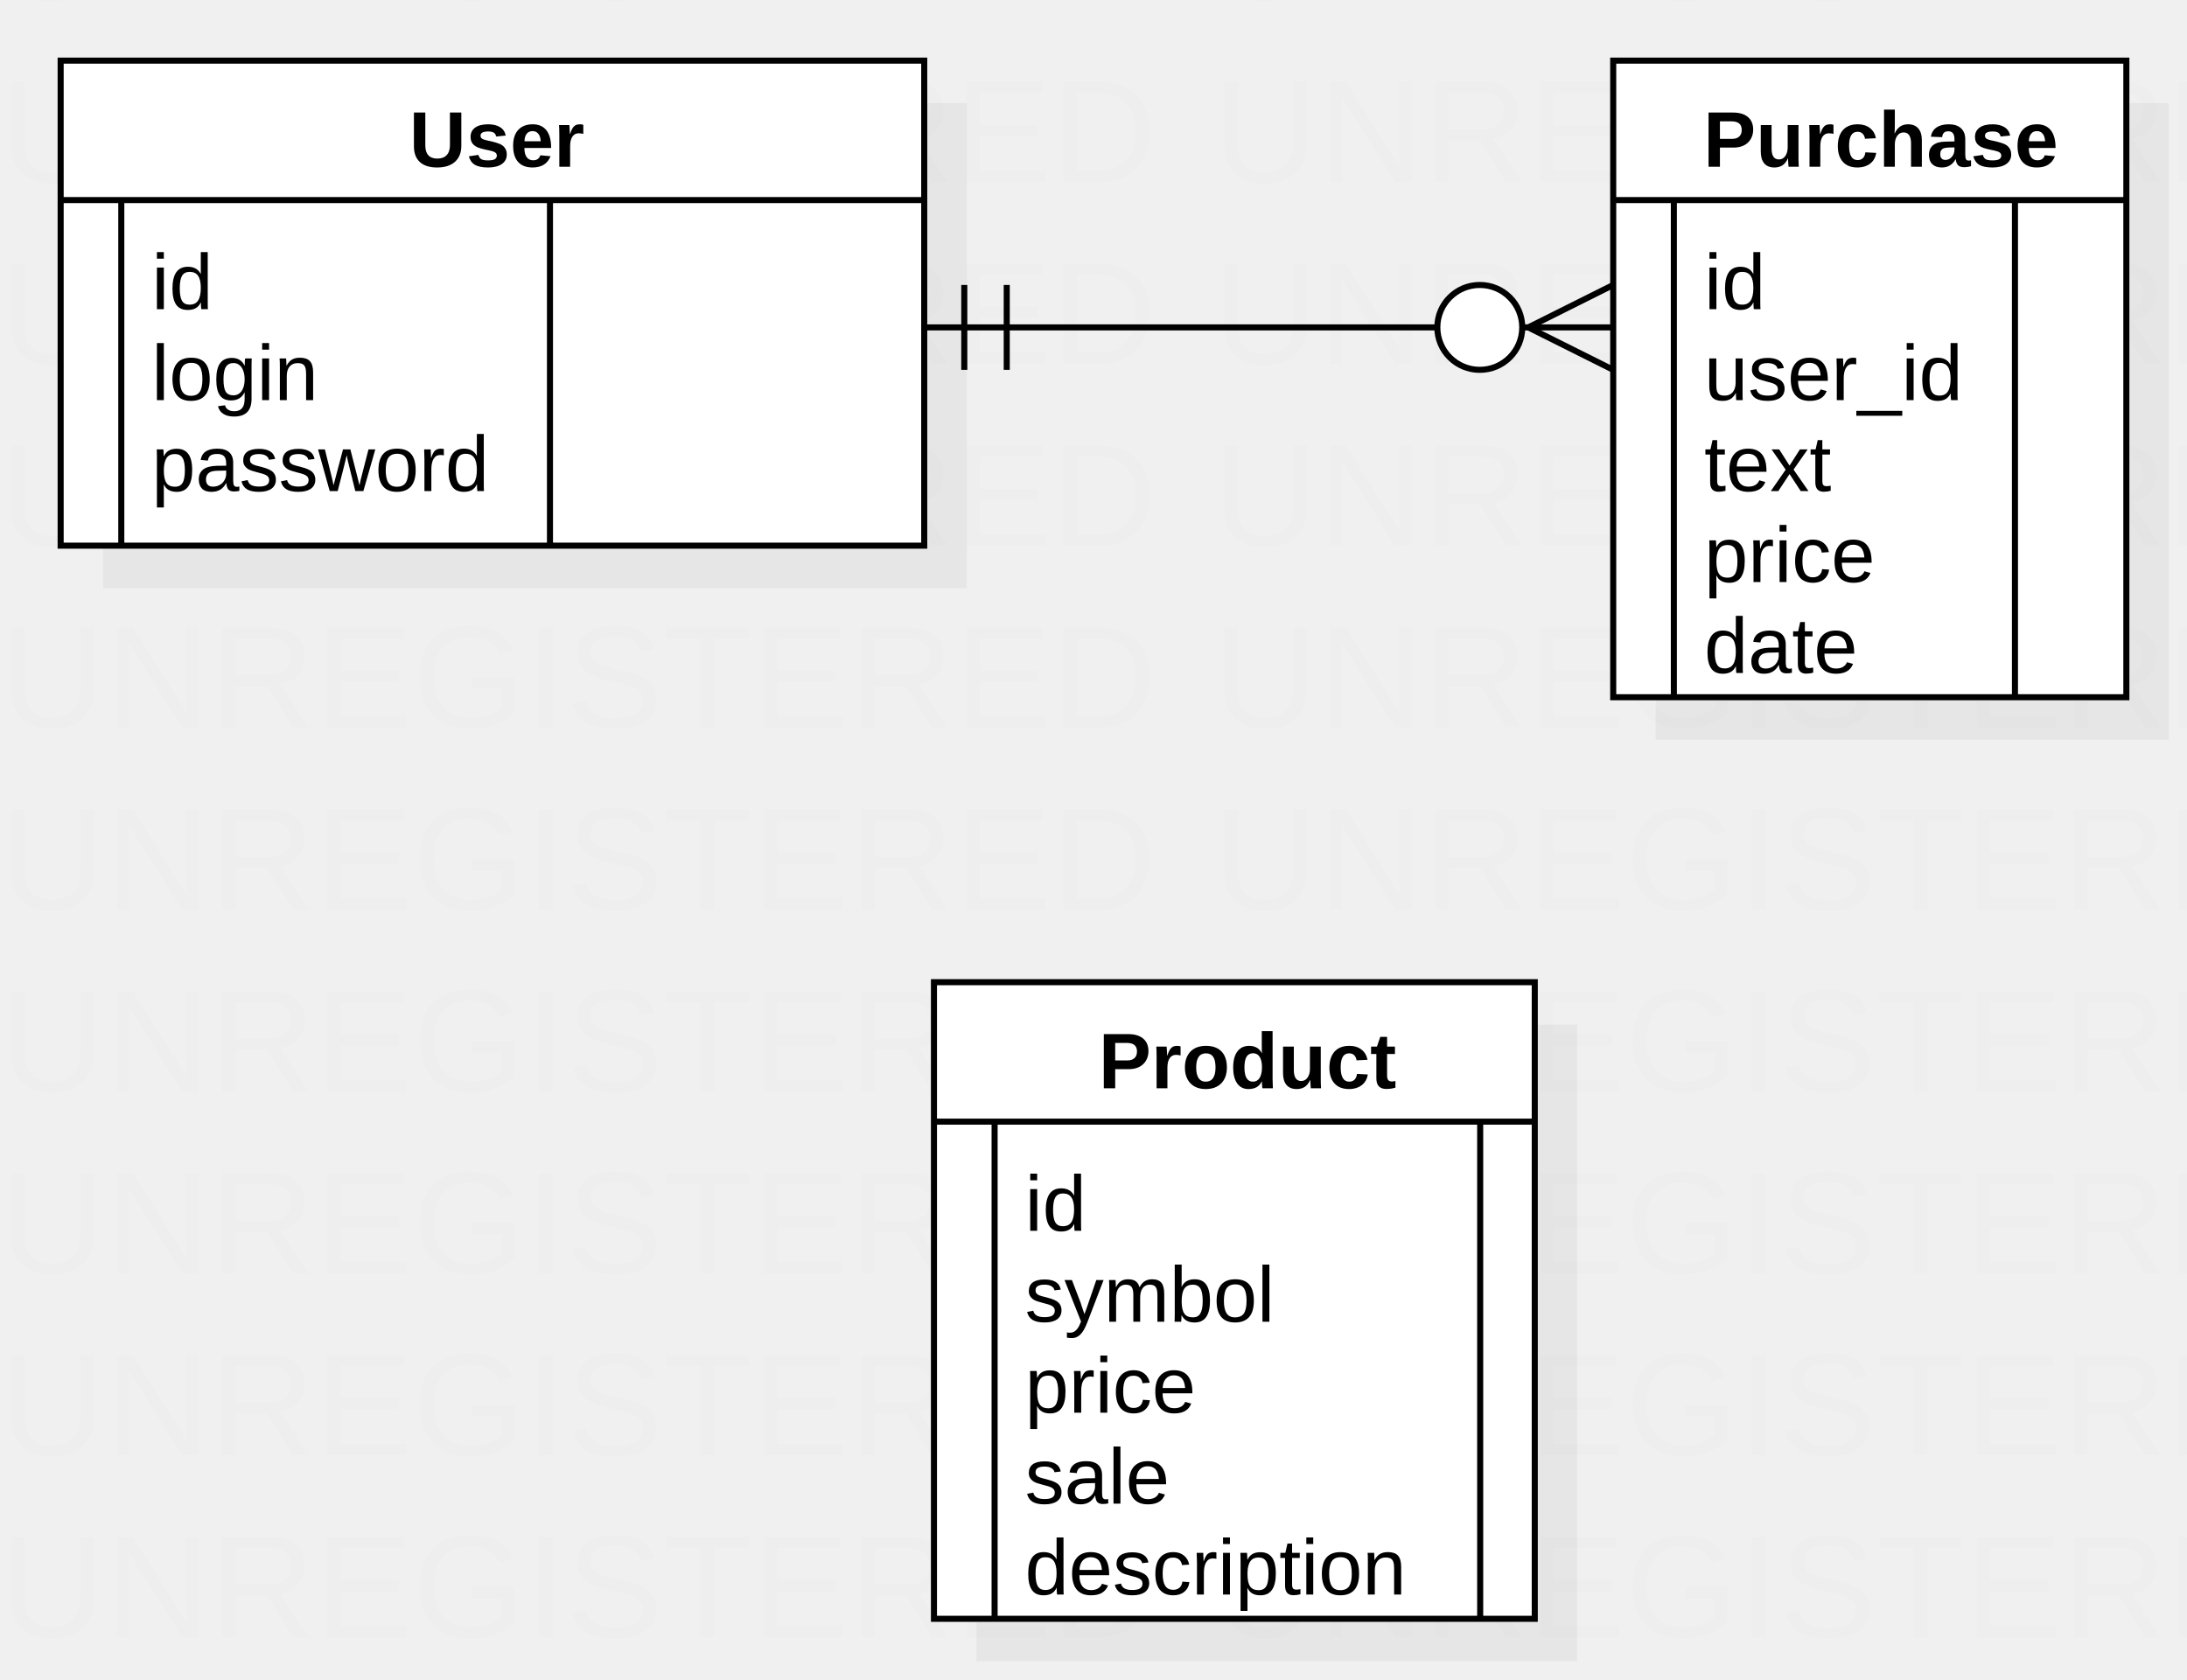
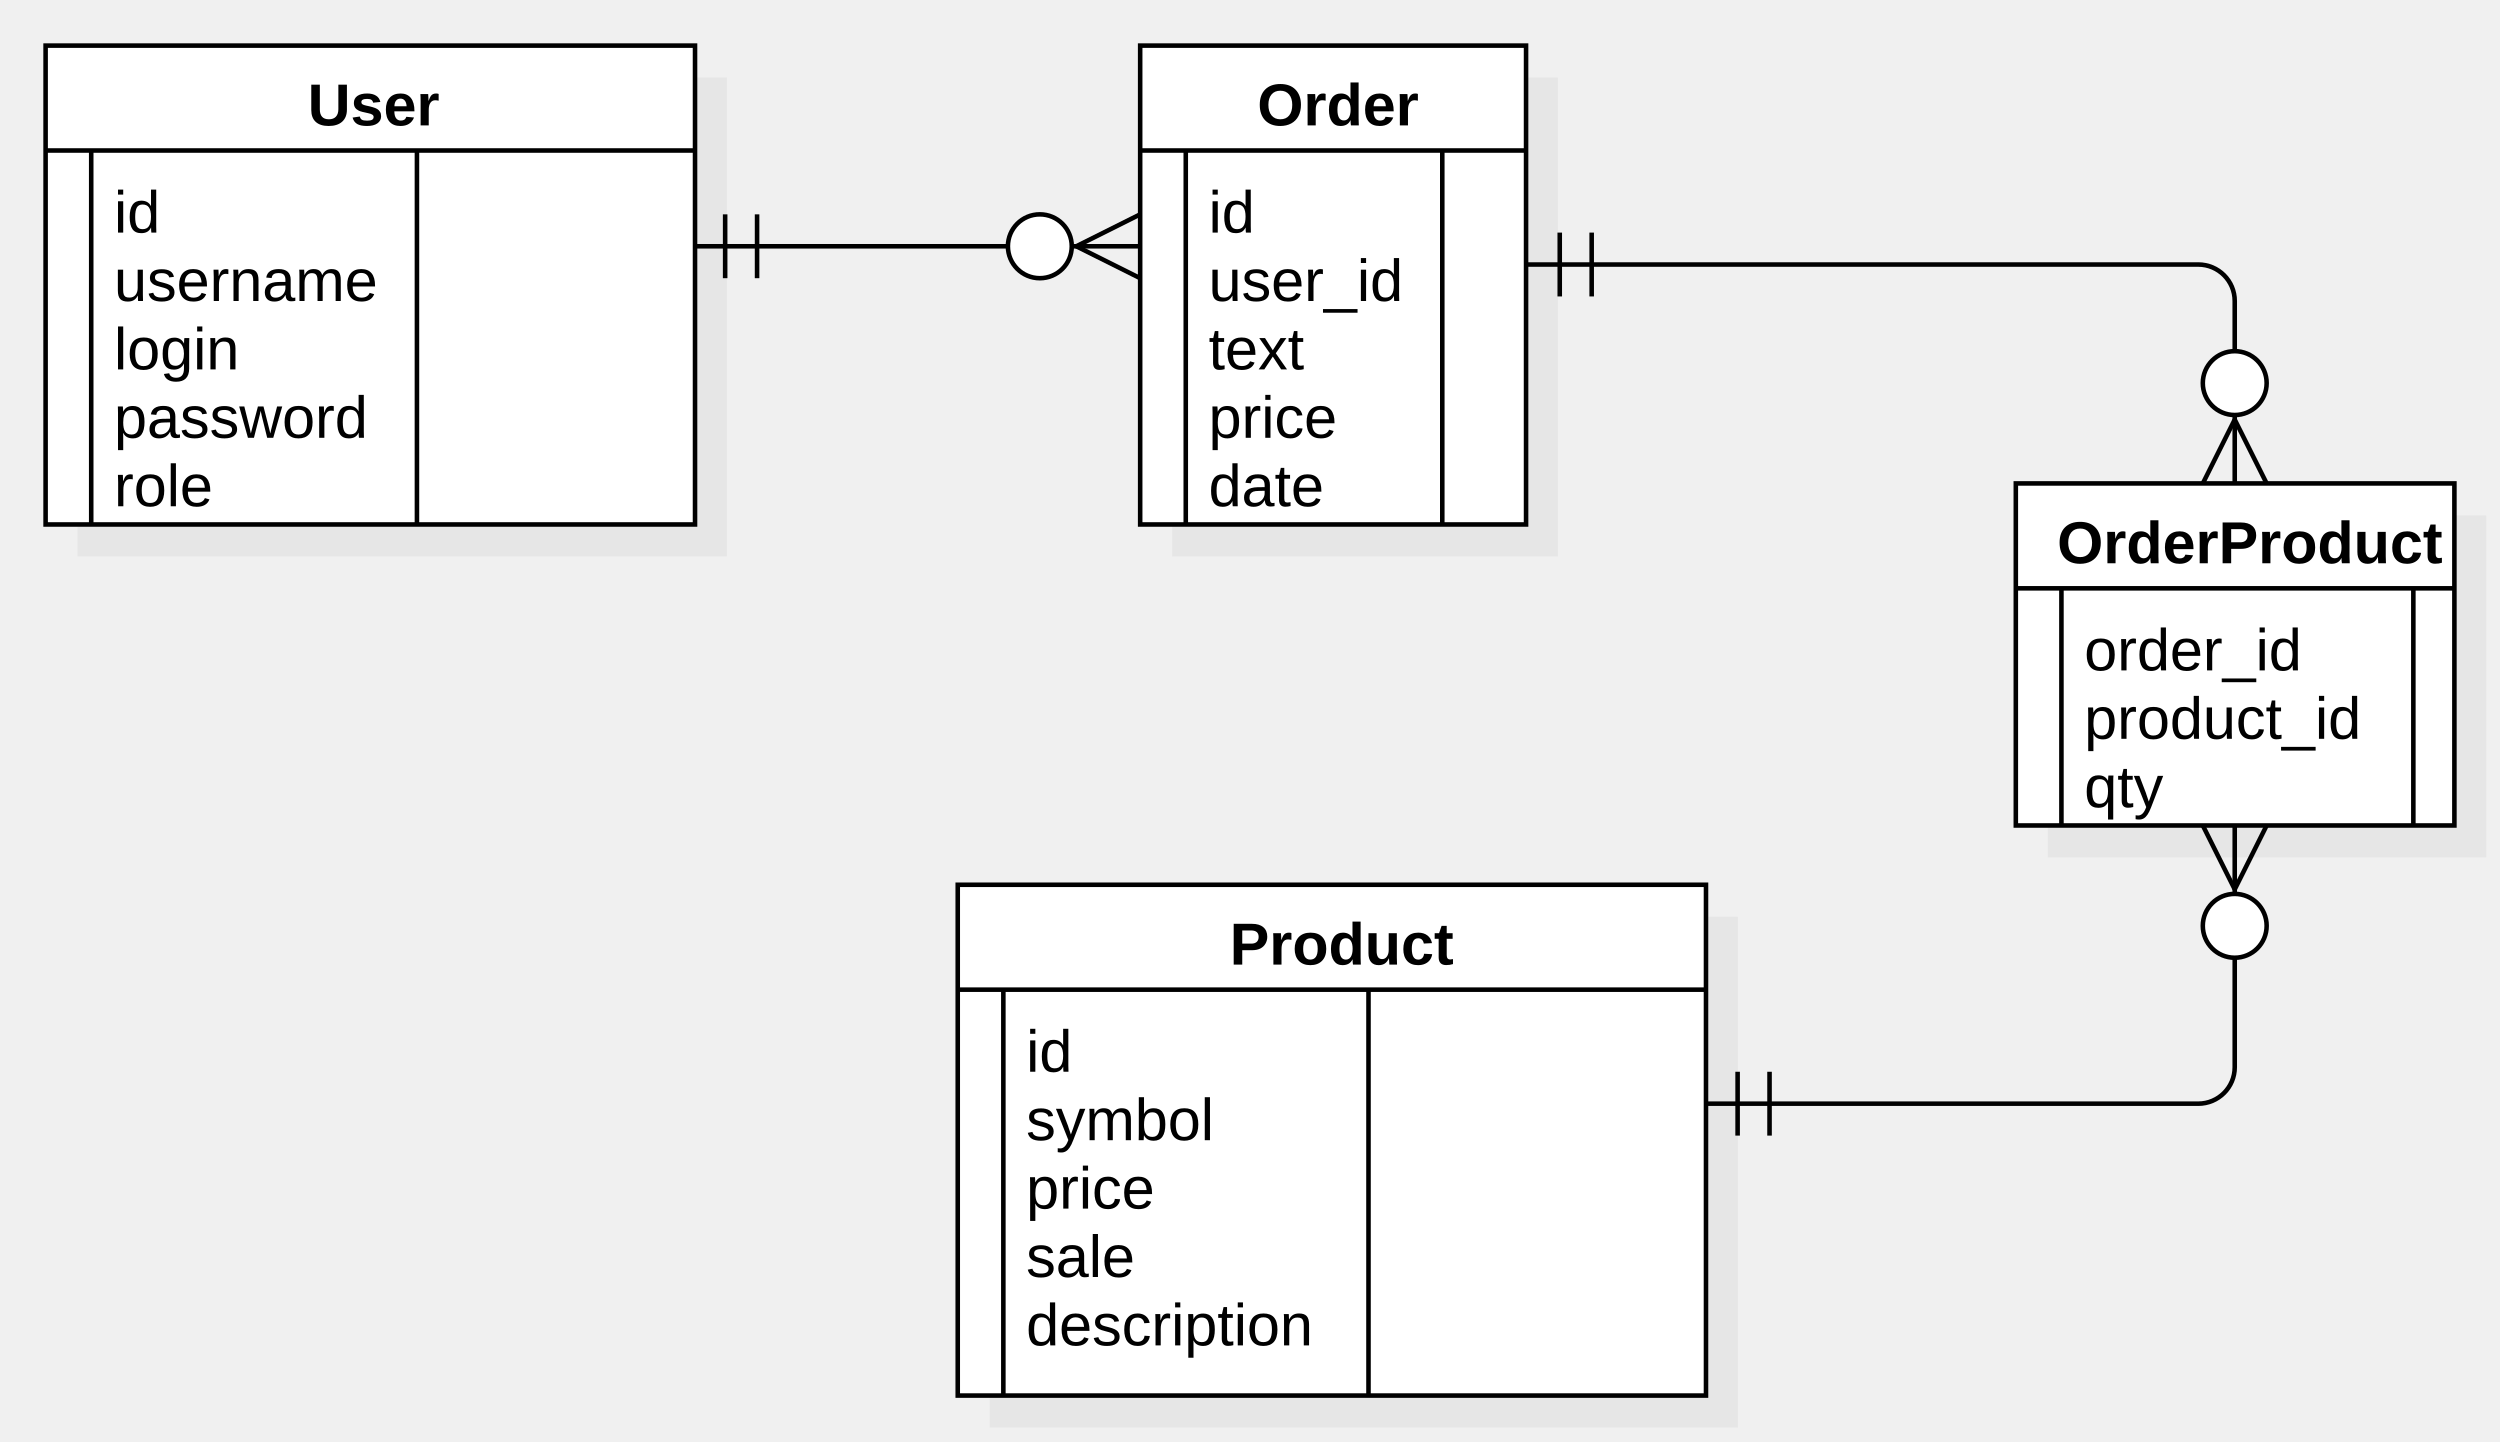
- <svg xmlns="http://www.w3.org/2000/svg" version="1.1" width="360.612" height="277">
+ <svg xmlns="http://www.w3.org/2000/svg" version="1.1" width="548.165" height="316">
  <defs />
  <g>
-     <text fill="#eeeeee" stroke="none" font-family="Arial" font-size="24px" font-style="normal" font-weight="normal" text-decoration="none" x="0" y="0">UNREGISTERED</text>
-     <text fill="#eeeeee" stroke="none" font-family="Arial" font-size="24px" font-style="normal" font-weight="normal" text-decoration="none" x="0" y="30">UNREGISTERED</text>
-     <text fill="#eeeeee" stroke="none" font-family="Arial" font-size="24px" font-style="normal" font-weight="normal" text-decoration="none" x="0" y="60">UNREGISTERED</text>
-     <text fill="#eeeeee" stroke="none" font-family="Arial" font-size="24px" font-style="normal" font-weight="normal" text-decoration="none" x="0" y="90">UNREGISTERED</text>
-     <text fill="#eeeeee" stroke="none" font-family="Arial" font-size="24px" font-style="normal" font-weight="normal" text-decoration="none" x="0" y="120">UNREGISTERED</text>
-     <text fill="#eeeeee" stroke="none" font-family="Arial" font-size="24px" font-style="normal" font-weight="normal" text-decoration="none" x="0" y="150">UNREGISTERED</text>
-     <text fill="#eeeeee" stroke="none" font-family="Arial" font-size="24px" font-style="normal" font-weight="normal" text-decoration="none" x="0" y="180">UNREGISTERED</text>
-     <text fill="#eeeeee" stroke="none" font-family="Arial" font-size="24px" font-style="normal" font-weight="normal" text-decoration="none" x="0" y="210">UNREGISTERED</text>
-     <text fill="#eeeeee" stroke="none" font-family="Arial" font-size="24px" font-style="normal" font-weight="normal" text-decoration="none" x="0" y="240">UNREGISTERED</text>
-     <text fill="#eeeeee" stroke="none" font-family="Arial" font-size="24px" font-style="normal" font-weight="normal" text-decoration="none" x="0" y="270">UNREGISTERED</text>
-     <text fill="#eeeeee" stroke="none" font-family="Arial" font-size="24px" font-style="normal" font-weight="normal" text-decoration="none" x="200" y="0">UNREGISTERED</text>
-     <text fill="#eeeeee" stroke="none" font-family="Arial" font-size="24px" font-style="normal" font-weight="normal" text-decoration="none" x="200" y="30">UNREGISTERED</text>
-     <text fill="#eeeeee" stroke="none" font-family="Arial" font-size="24px" font-style="normal" font-weight="normal" text-decoration="none" x="200" y="60">UNREGISTERED</text>
-     <text fill="#eeeeee" stroke="none" font-family="Arial" font-size="24px" font-style="normal" font-weight="normal" text-decoration="none" x="200" y="90">UNREGISTERED</text>
-     <text fill="#eeeeee" stroke="none" font-family="Arial" font-size="24px" font-style="normal" font-weight="normal" text-decoration="none" x="200" y="120">UNREGISTERED</text>
-     <text fill="#eeeeee" stroke="none" font-family="Arial" font-size="24px" font-style="normal" font-weight="normal" text-decoration="none" x="200" y="150">UNREGISTERED</text>
-     <text fill="#eeeeee" stroke="none" font-family="Arial" font-size="24px" font-style="normal" font-weight="normal" text-decoration="none" x="200" y="180">UNREGISTERED</text>
-     <text fill="#eeeeee" stroke="none" font-family="Arial" font-size="24px" font-style="normal" font-weight="normal" text-decoration="none" x="200" y="210">UNREGISTERED</text>
-     <text fill="#eeeeee" stroke="none" font-family="Arial" font-size="24px" font-style="normal" font-weight="normal" text-decoration="none" x="200" y="240">UNREGISTERED</text>
-     <text fill="#eeeeee" stroke="none" font-family="Arial" font-size="24px" font-style="normal" font-weight="normal" text-decoration="none" x="200" y="270">UNREGISTERED</text>
-     <g transform="translate(-246,-278) scale(1,1)">
-       <rect fill="#C0C0C0" stroke="none" x="263" y="295" width="142.395" height="80" opacity="0.2" />
-     </g>
-     <g transform="translate(-246,-278) scale(1,1)">
-       <rect fill="#ffffff" stroke="none" x="256" y="288" width="142.395" height="80" />
-     </g>
-     <g transform="translate(-246,-278) scale(1,1)">
-       <path fill="none" stroke="#000000" d="M 256 288 L 398.395 288 L 398.395 368 L 256 368 L 256 288 Z Z" stroke-miterlimit="10" />
-     </g>
-     <g transform="translate(-246,-278) scale(1,1)">
-       <path fill="none" stroke="#000000" d="M 256 311 L 398.395 311" stroke-miterlimit="10" />
-     </g>
-     <g transform="translate(-246,-278) scale(1,1)">
-       <path fill="none" stroke="#000000" d="M 266 311 L 266 368" stroke-miterlimit="10" />
-     </g>
-     <g transform="translate(-246,-278) scale(1,1)">
-       <path fill="none" stroke="#000000" d="M 336.684 311 L 336.684 368" stroke-miterlimit="10" />
-     </g>
-     <g transform="translate(-246,-278) scale(1,1)">
-       <g>
-         <path fill="none" stroke="none" />
-         <text fill="#000000" stroke="none" font-family="Arial" font-size="13px" font-style="normal" font-weight="bold" text-decoration="none" x="313.474" y="305.5">User</text>
-       </g>
-     </g>
-     <g transform="translate(-246,-278) scale(1,1)">
-       <g>
-         <path fill="none" stroke="none" />
-         <text fill="#000000" stroke="none" font-family="Arial" font-size="13px" font-style="normal" font-weight="normal" text-decoration="none" x="261" y="329" />
-       </g>
-     </g>
-     <g transform="translate(-246,-278) scale(1,1)">
-       <g>
-         <path fill="none" stroke="none" />
-         <text fill="#000000" stroke="none" font-family="Arial" font-size="13px" font-style="normal" font-weight="normal" text-decoration="none" x="271" y="329">id</text>
-       </g>
-     </g>
-     <g transform="translate(-246,-278) scale(1,1)">
-       <g>
-         <path fill="none" stroke="none" />
-         <text fill="#000000" stroke="none" font-family="Arial" font-size="13px" font-style="normal" font-weight="normal" text-decoration="none" x="341.684" y="329" />
-       </g>
-     </g>
-     <g transform="translate(-246,-278) scale(1,1)">
-       <g>
-         <path fill="none" stroke="none" />
-         <text fill="#000000" stroke="none" font-family="Arial" font-size="13px" font-style="normal" font-weight="normal" text-decoration="none" x="261" y="328.5" />
-       </g>
-     </g>
-     <g transform="translate(-246,-278) scale(1,1)">
-       <g>
-         <path fill="none" stroke="none" />
-         <text fill="#000000" stroke="none" font-family="Arial" font-size="13px" font-style="normal" font-weight="normal" text-decoration="none" x="261" y="344" />
-       </g>
-     </g>
-     <g transform="translate(-246,-278) scale(1,1)">
-       <g>
-         <path fill="none" stroke="none" />
-         <text fill="#000000" stroke="none" font-family="Arial" font-size="13px" font-style="normal" font-weight="normal" text-decoration="none" x="271" y="344">login</text>
-       </g>
-     </g>
-     <g transform="translate(-246,-278) scale(1,1)">
-       <g>
-         <path fill="none" stroke="none" />
-         <text fill="#000000" stroke="none" font-family="Arial" font-size="13px" font-style="normal" font-weight="normal" text-decoration="none" x="341.684" y="344" />
-       </g>
-     </g>
-     <g transform="translate(-246,-278) scale(1,1)">
-       <g>
-         <path fill="none" stroke="none" />
-         <text fill="#000000" stroke="none" font-family="Arial" font-size="13px" font-style="normal" font-weight="normal" text-decoration="none" x="261" y="343.5" />
-       </g>
-     </g>
-     <g transform="translate(-246,-278) scale(1,1)">
-       <g>
-         <path fill="none" stroke="none" />
-         <text fill="#000000" stroke="none" font-family="Arial" font-size="13px" font-style="normal" font-weight="normal" text-decoration="none" x="261" y="359" />
-       </g>
-     </g>
-     <g transform="translate(-246,-278) scale(1,1)">
-       <g>
-         <path fill="none" stroke="none" />
-         <text fill="#000000" stroke="none" font-family="Arial" font-size="13px" font-style="normal" font-weight="normal" text-decoration="none" x="271" y="359">password</text>
-       </g>
-     </g>
-     <g transform="translate(-246,-278) scale(1,1)">
-       <g>
-         <path fill="none" stroke="none" />
-         <text fill="#000000" stroke="none" font-family="Arial" font-size="13px" font-style="normal" font-weight="normal" text-decoration="none" x="341.684" y="359" />
-       </g>
-     </g>
-     <g transform="translate(-246,-278) scale(1,1)">
-       <g>
-         <path fill="none" stroke="none" />
-         <text fill="#000000" stroke="none" font-family="Arial" font-size="13px" font-style="normal" font-weight="normal" text-decoration="none" x="261" y="358.5" />
-       </g>
-     </g>
-     <g transform="translate(-246,-278) scale(1,1)">
+     <g transform="translate(-262,-278) scale(1,1)">
+       <rect fill="#C0C0C0" stroke="none" x="279" y="295" width="142.395" height="105" opacity="0.2" />
+     </g>
+     <g transform="translate(-262,-278) scale(1,1)">
+       <rect fill="#ffffff" stroke="none" x="272" y="288" width="142.395" height="105" />
+     </g>
+     <g transform="translate(-262,-278) scale(1,1)">
+       <path fill="none" stroke="#000000" d="M 272 288 L 414.395 288 L 414.395 393 L 272 393 L 272 288 Z Z" stroke-miterlimit="10" />
+     </g>
+     <g transform="translate(-262,-278) scale(1,1)">
+       <path fill="none" stroke="#000000" d="M 272 311 L 414.395 311" stroke-miterlimit="10" />
+     </g>
+     <g transform="translate(-262,-278) scale(1,1)">
+       <path fill="none" stroke="#000000" d="M 282 311 L 282 393" stroke-miterlimit="10" />
+     </g>
+     <g transform="translate(-262,-278) scale(1,1)">
+       <path fill="none" stroke="#000000" d="M 353.42 311 L 353.42 393" stroke-miterlimit="10" />
+     </g>
+     <g transform="translate(-262,-278) scale(1,1)">
+       <g>
+         <path fill="none" stroke="none" />
+         <text fill="#000000" stroke="none" font-family="Arial" font-size="13px" font-style="normal" font-weight="bold" text-decoration="none" x="329.474" y="305.5">User</text>
+       </g>
+     </g>
+     <g transform="translate(-262,-278) scale(1,1)">
+       <g>
+         <path fill="none" stroke="none" />
+         <text fill="#000000" stroke="none" font-family="Arial" font-size="13px" font-style="normal" font-weight="normal" text-decoration="none" x="277" y="329" />
+       </g>
+     </g>
+     <g transform="translate(-262,-278) scale(1,1)">
+       <g>
+         <path fill="none" stroke="none" />
+         <text fill="#000000" stroke="none" font-family="Arial" font-size="13px" font-style="normal" font-weight="normal" text-decoration="none" x="287" y="329">id</text>
+       </g>
+     </g>
+     <g transform="translate(-262,-278) scale(1,1)">
+       <g>
+         <path fill="none" stroke="none" />
+         <text fill="#000000" stroke="none" font-family="Arial" font-size="13px" font-style="normal" font-weight="normal" text-decoration="none" x="358.42" y="329" />
+       </g>
+     </g>
+     <g transform="translate(-262,-278) scale(1,1)">
+       <g>
+         <path fill="none" stroke="none" />
+         <text fill="#000000" stroke="none" font-family="Arial" font-size="13px" font-style="normal" font-weight="normal" text-decoration="none" x="277" y="328.5" />
+       </g>
+     </g>
+     <g transform="translate(-262,-278) scale(1,1)">
+       <g>
+         <path fill="none" stroke="none" />
+         <text fill="#000000" stroke="none" font-family="Arial" font-size="13px" font-style="normal" font-weight="normal" text-decoration="none" x="277" y="344" />
+       </g>
+     </g>
+     <g transform="translate(-262,-278) scale(1,1)">
+       <g>
+         <path fill="none" stroke="none" />
+         <text fill="#000000" stroke="none" font-family="Arial" font-size="13px" font-style="normal" font-weight="normal" text-decoration="none" x="287" y="344">username</text>
+       </g>
+     </g>
+     <g transform="translate(-262,-278) scale(1,1)">
+       <g>
+         <path fill="none" stroke="none" />
+         <text fill="#000000" stroke="none" font-family="Arial" font-size="13px" font-style="normal" font-weight="normal" text-decoration="none" x="358.42" y="344" />
+       </g>
+     </g>
+     <g transform="translate(-262,-278) scale(1,1)">
+       <g>
+         <path fill="none" stroke="none" />
+         <text fill="#000000" stroke="none" font-family="Arial" font-size="13px" font-style="normal" font-weight="normal" text-decoration="none" x="277" y="343.5" />
+       </g>
+     </g>
+     <g transform="translate(-262,-278) scale(1,1)">
+       <g>
+         <path fill="none" stroke="none" />
+         <text fill="#000000" stroke="none" font-family="Arial" font-size="13px" font-style="normal" font-weight="normal" text-decoration="none" x="277" y="359" />
+       </g>
+     </g>
+     <g transform="translate(-262,-278) scale(1,1)">
+       <g>
+         <path fill="none" stroke="none" />
+         <text fill="#000000" stroke="none" font-family="Arial" font-size="13px" font-style="normal" font-weight="normal" text-decoration="none" x="287" y="359">login</text>
+       </g>
+     </g>
+     <g transform="translate(-262,-278) scale(1,1)">
+       <g>
+         <path fill="none" stroke="none" />
+         <text fill="#000000" stroke="none" font-family="Arial" font-size="13px" font-style="normal" font-weight="normal" text-decoration="none" x="358.42" y="359" />
+       </g>
+     </g>
+     <g transform="translate(-262,-278) scale(1,1)">
+       <g>
+         <path fill="none" stroke="none" />
+         <text fill="#000000" stroke="none" font-family="Arial" font-size="13px" font-style="normal" font-weight="normal" text-decoration="none" x="277" y="358.5" />
+       </g>
+     </g>
+     <g transform="translate(-262,-278) scale(1,1)">
+       <g>
+         <path fill="none" stroke="none" />
+         <text fill="#000000" stroke="none" font-family="Arial" font-size="13px" font-style="normal" font-weight="normal" text-decoration="none" x="277" y="374" />
+       </g>
+     </g>
+     <g transform="translate(-262,-278) scale(1,1)">
+       <g>
+         <path fill="none" stroke="none" />
+         <text fill="#000000" stroke="none" font-family="Arial" font-size="13px" font-style="normal" font-weight="normal" text-decoration="none" x="287" y="374">password</text>
+       </g>
+     </g>
+     <g transform="translate(-262,-278) scale(1,1)">
+       <g>
+         <path fill="none" stroke="none" />
+         <text fill="#000000" stroke="none" font-family="Arial" font-size="13px" font-style="normal" font-weight="normal" text-decoration="none" x="358.42" y="374" />
+       </g>
+     </g>
+     <g transform="translate(-262,-278) scale(1,1)">
+       <g>
+         <path fill="none" stroke="none" />
+         <text fill="#000000" stroke="none" font-family="Arial" font-size="13px" font-style="normal" font-weight="normal" text-decoration="none" x="277" y="373.5" />
+       </g>
+     </g>
+     <g transform="translate(-262,-278) scale(1,1)">
+       <g>
+         <path fill="none" stroke="none" />
+         <text fill="#000000" stroke="none" font-family="Arial" font-size="13px" font-style="normal" font-weight="normal" text-decoration="none" x="277" y="389" />
+       </g>
+     </g>
+     <g transform="translate(-262,-278) scale(1,1)">
+       <g>
+         <path fill="none" stroke="none" />
+         <text fill="#000000" stroke="none" font-family="Arial" font-size="13px" font-style="normal" font-weight="normal" text-decoration="none" x="287" y="389">role</text>
+       </g>
+     </g>
+     <g transform="translate(-262,-278) scale(1,1)">
+       <g>
+         <path fill="none" stroke="none" />
+         <text fill="#000000" stroke="none" font-family="Arial" font-size="13px" font-style="normal" font-weight="normal" text-decoration="none" x="358.42" y="389" />
+       </g>
+     </g>
+     <g transform="translate(-262,-278) scale(1,1)">
+       <g>
+         <path fill="none" stroke="none" />
+         <text fill="#000000" stroke="none" font-family="Arial" font-size="13px" font-style="normal" font-weight="normal" text-decoration="none" x="277" y="388.5" />
+       </g>
+     </g>
+     <g transform="translate(-262,-278) scale(1,1)">
      <rect fill="#C0C0C0" stroke="none" x="519" y="295" width="84.612" height="105" opacity="0.2" />
    </g>
-     <g transform="translate(-246,-278) scale(1,1)">
+     <g transform="translate(-262,-278) scale(1,1)">
      <rect fill="#ffffff" stroke="none" x="512" y="288" width="84.612" height="105" />
    </g>
-     <g transform="translate(-246,-278) scale(1,1)">
+     <g transform="translate(-262,-278) scale(1,1)">
      <path fill="none" stroke="#000000" d="M 512 288 L 596.612 288 L 596.612 393 L 512 393 L 512 288 Z Z" stroke-miterlimit="10" />
    </g>
-     <g transform="translate(-246,-278) scale(1,1)">
+     <g transform="translate(-262,-278) scale(1,1)">
      <path fill="none" stroke="#000000" d="M 512 311 L 596.612 311" stroke-miterlimit="10" />
    </g>
-     <g transform="translate(-246,-278) scale(1,1)">
+     <g transform="translate(-262,-278) scale(1,1)">
      <path fill="none" stroke="#000000" d="M 522 311 L 522 393" stroke-miterlimit="10" />
    </g>
-     <g transform="translate(-246,-278) scale(1,1)">
+     <g transform="translate(-262,-278) scale(1,1)">
      <path fill="none" stroke="#000000" d="M 578.243 311 L 578.243 393" stroke-miterlimit="10" />
    </g>
-     <g transform="translate(-246,-278) scale(1,1)">
-       <g>
-         <path fill="none" stroke="none" />
-         <text fill="#000000" stroke="none" font-family="Arial" font-size="13px" font-style="normal" font-weight="bold" text-decoration="none" x="526.846" y="305.5">Purchase</text>
-       </g>
-     </g>
-     <g transform="translate(-246,-278) scale(1,1)">
+     <g transform="translate(-262,-278) scale(1,1)">
+       <g>
+         <path fill="none" stroke="none" />
+         <text fill="#000000" stroke="none" font-family="Arial" font-size="13px" font-style="normal" font-weight="bold" text-decoration="none" x="537.691" y="305.5">Order</text>
+       </g>
+     </g>
+     <g transform="translate(-262,-278) scale(1,1)">
      <g>
        <path fill="none" stroke="none" />
        <text fill="#000000" stroke="none" font-family="Arial" font-size="13px" font-style="normal" font-weight="normal" text-decoration="none" x="517" y="329" />
      </g>
    </g>
-     <g transform="translate(-246,-278) scale(1,1)">
+     <g transform="translate(-262,-278) scale(1,1)">
      <g>
        <path fill="none" stroke="none" />
        <text fill="#000000" stroke="none" font-family="Arial" font-size="13px" font-style="normal" font-weight="normal" text-decoration="none" x="527" y="329">id</text>
      </g>
    </g>
-     <g transform="translate(-246,-278) scale(1,1)">
+     <g transform="translate(-262,-278) scale(1,1)">
      <g>
        <path fill="none" stroke="none" />
        <text fill="#000000" stroke="none" font-family="Arial" font-size="13px" font-style="normal" font-weight="normal" text-decoration="none" x="583.243" y="329" />
      </g>
    </g>
-     <g transform="translate(-246,-278) scale(1,1)">
+     <g transform="translate(-262,-278) scale(1,1)">
      <g>
        <path fill="none" stroke="none" />
        <text fill="#000000" stroke="none" font-family="Arial" font-size="13px" font-style="normal" font-weight="normal" text-decoration="none" x="517" y="328.5" />
      </g>
    </g>
-     <g transform="translate(-246,-278) scale(1,1)">
+     <g transform="translate(-262,-278) scale(1,1)">
      <g>
        <path fill="none" stroke="none" />
        <text fill="#000000" stroke="none" font-family="Arial" font-size="13px" font-style="normal" font-weight="normal" text-decoration="none" x="517" y="344" />
      </g>
    </g>
-     <g transform="translate(-246,-278) scale(1,1)">
+     <g transform="translate(-262,-278) scale(1,1)">
      <g>
        <path fill="none" stroke="none" />
        <text fill="#000000" stroke="none" font-family="Arial" font-size="13px" font-style="normal" font-weight="normal" text-decoration="none" x="527" y="344">user_id</text>
      </g>
    </g>
-     <g transform="translate(-246,-278) scale(1,1)">
+     <g transform="translate(-262,-278) scale(1,1)">
      <g>
        <path fill="none" stroke="none" />
        <text fill="#000000" stroke="none" font-family="Arial" font-size="13px" font-style="normal" font-weight="normal" text-decoration="none" x="583.243" y="344" />
      </g>
    </g>
-     <g transform="translate(-246,-278) scale(1,1)">
+     <g transform="translate(-262,-278) scale(1,1)">
      <g>
        <path fill="none" stroke="none" />
        <text fill="#000000" stroke="none" font-family="Arial" font-size="13px" font-style="normal" font-weight="normal" text-decoration="none" x="517" y="343.5" />
      </g>
    </g>
-     <g transform="translate(-246,-278) scale(1,1)">
+     <g transform="translate(-262,-278) scale(1,1)">
      <g>
        <path fill="none" stroke="none" />
        <text fill="#000000" stroke="none" font-family="Arial" font-size="13px" font-style="normal" font-weight="normal" text-decoration="none" x="517" y="359" />
      </g>
    </g>
-     <g transform="translate(-246,-278) scale(1,1)">
+     <g transform="translate(-262,-278) scale(1,1)">
      <g>
        <path fill="none" stroke="none" />
        <text fill="#000000" stroke="none" font-family="Arial" font-size="13px" font-style="normal" font-weight="normal" text-decoration="none" x="527" y="359">text</text>
      </g>
    </g>
-     <g transform="translate(-246,-278) scale(1,1)">
+     <g transform="translate(-262,-278) scale(1,1)">
      <g>
        <path fill="none" stroke="none" />
        <text fill="#000000" stroke="none" font-family="Arial" font-size="13px" font-style="normal" font-weight="normal" text-decoration="none" x="583.243" y="359" />
      </g>
    </g>
-     <g transform="translate(-246,-278) scale(1,1)">
+     <g transform="translate(-262,-278) scale(1,1)">
      <g>
        <path fill="none" stroke="none" />
        <text fill="#000000" stroke="none" font-family="Arial" font-size="13px" font-style="normal" font-weight="normal" text-decoration="none" x="517" y="358.5" />
      </g>
    </g>
-     <g transform="translate(-246,-278) scale(1,1)">
+     <g transform="translate(-262,-278) scale(1,1)">
      <g>
        <path fill="none" stroke="none" />
        <text fill="#000000" stroke="none" font-family="Arial" font-size="13px" font-style="normal" font-weight="normal" text-decoration="none" x="517" y="374" />
      </g>
    </g>
-     <g transform="translate(-246,-278) scale(1,1)">
+     <g transform="translate(-262,-278) scale(1,1)">
      <g>
        <path fill="none" stroke="none" />
        <text fill="#000000" stroke="none" font-family="Arial" font-size="13px" font-style="normal" font-weight="normal" text-decoration="none" x="527" y="374">price</text>
      </g>
    </g>
-     <g transform="translate(-246,-278) scale(1,1)">
+     <g transform="translate(-262,-278) scale(1,1)">
      <g>
        <path fill="none" stroke="none" />
        <text fill="#000000" stroke="none" font-family="Arial" font-size="13px" font-style="normal" font-weight="normal" text-decoration="none" x="583.243" y="374" />
      </g>
    </g>
-     <g transform="translate(-246,-278) scale(1,1)">
+     <g transform="translate(-262,-278) scale(1,1)">
      <g>
        <path fill="none" stroke="none" />
        <text fill="#000000" stroke="none" font-family="Arial" font-size="13px" font-style="normal" font-weight="normal" text-decoration="none" x="517" y="373.5" />
      </g>
    </g>
-     <g transform="translate(-246,-278) scale(1,1)">
+     <g transform="translate(-262,-278) scale(1,1)">
      <g>
        <path fill="none" stroke="none" />
        <text fill="#000000" stroke="none" font-family="Arial" font-size="13px" font-style="normal" font-weight="normal" text-decoration="none" x="517" y="389" />
      </g>
    </g>
-     <g transform="translate(-246,-278) scale(1,1)">
+     <g transform="translate(-262,-278) scale(1,1)">
      <g>
        <path fill="none" stroke="none" />
        <text fill="#000000" stroke="none" font-family="Arial" font-size="13px" font-style="normal" font-weight="normal" text-decoration="none" x="527" y="389">date</text>
      </g>
    </g>
-     <g transform="translate(-246,-278) scale(1,1)">
+     <g transform="translate(-262,-278) scale(1,1)">
      <g>
        <path fill="none" stroke="none" />
        <text fill="#000000" stroke="none" font-family="Arial" font-size="13px" font-style="normal" font-weight="normal" text-decoration="none" x="583.243" y="389" />
      </g>
    </g>
-     <g transform="translate(-246,-278) scale(1,1)">
+     <g transform="translate(-262,-278) scale(1,1)">
      <g>
        <path fill="none" stroke="none" />
        <text fill="#000000" stroke="none" font-family="Arial" font-size="13px" font-style="normal" font-weight="normal" text-decoration="none" x="517" y="388.5" />
      </g>
    </g>
-     <g transform="translate(-246,-278) scale(1,1)">
-       <rect fill="#C0C0C0" stroke="none" x="407" y="447" width="99.065" height="105" opacity="0.2" />
-     </g>
-     <g transform="translate(-246,-278) scale(1,1)">
-       <rect fill="#ffffff" stroke="none" x="400" y="440" width="99.065" height="105" />
-     </g>
-     <g transform="translate(-246,-278) scale(1,1)">
-       <path fill="none" stroke="#000000" d="M 400 440 L 499.065 440 L 499.065 545 L 400 545 L 400 440 Z Z" stroke-miterlimit="10" />
-     </g>
-     <g transform="translate(-246,-278) scale(1,1)">
-       <path fill="none" stroke="#000000" d="M 400 463 L 499.065 463" stroke-miterlimit="10" />
-     </g>
-     <g transform="translate(-246,-278) scale(1,1)">
-       <path fill="none" stroke="#000000" d="M 410 463 L 410 545" stroke-miterlimit="10" />
-     </g>
-     <g transform="translate(-246,-278) scale(1,1)">
-       <path fill="none" stroke="#000000" d="M 490.065 463 L 490.065 545" stroke-miterlimit="10" />
-     </g>
-     <g transform="translate(-246,-278) scale(1,1)">
-       <g>
-         <path fill="none" stroke="none" />
-         <text fill="#000000" stroke="none" font-family="Arial" font-size="13px" font-style="normal" font-weight="bold" text-decoration="none" x="427.132" y="457.5">Product</text>
-       </g>
-     </g>
-     <g transform="translate(-246,-278) scale(1,1)">
-       <g>
-         <path fill="none" stroke="none" />
-         <text fill="#000000" stroke="none" font-family="Arial" font-size="13px" font-style="normal" font-weight="normal" text-decoration="none" x="405" y="481" />
-       </g>
-     </g>
-     <g transform="translate(-246,-278) scale(1,1)">
-       <g>
-         <path fill="none" stroke="none" />
-         <text fill="#000000" stroke="none" font-family="Arial" font-size="13px" font-style="normal" font-weight="normal" text-decoration="none" x="415" y="481">id</text>
-       </g>
-     </g>
-     <g transform="translate(-246,-278) scale(1,1)">
-       <g>
-         <path fill="none" stroke="none" />
-         <text fill="#000000" stroke="none" font-family="Arial" font-size="13px" font-style="normal" font-weight="normal" text-decoration="none" x="495.065" y="481" />
-       </g>
-     </g>
-     <g transform="translate(-246,-278) scale(1,1)">
-       <g>
-         <path fill="none" stroke="none" />
-         <text fill="#000000" stroke="none" font-family="Arial" font-size="13px" font-style="normal" font-weight="normal" text-decoration="none" x="405" y="480.5" />
-       </g>
-     </g>
-     <g transform="translate(-246,-278) scale(1,1)">
-       <g>
-         <path fill="none" stroke="none" />
-         <text fill="#000000" stroke="none" font-family="Arial" font-size="13px" font-style="normal" font-weight="normal" text-decoration="none" x="405" y="496" />
-       </g>
-     </g>
-     <g transform="translate(-246,-278) scale(1,1)">
-       <g>
-         <path fill="none" stroke="none" />
-         <text fill="#000000" stroke="none" font-family="Arial" font-size="13px" font-style="normal" font-weight="normal" text-decoration="none" x="415" y="496">symbol</text>
-       </g>
-     </g>
-     <g transform="translate(-246,-278) scale(1,1)">
-       <g>
-         <path fill="none" stroke="none" />
-         <text fill="#000000" stroke="none" font-family="Arial" font-size="13px" font-style="normal" font-weight="normal" text-decoration="none" x="495.065" y="496" />
-       </g>
-     </g>
-     <g transform="translate(-246,-278) scale(1,1)">
-       <g>
-         <path fill="none" stroke="none" />
-         <text fill="#000000" stroke="none" font-family="Arial" font-size="13px" font-style="normal" font-weight="normal" text-decoration="none" x="405" y="495.5" />
-       </g>
-     </g>
-     <g transform="translate(-246,-278) scale(1,1)">
-       <g>
-         <path fill="none" stroke="none" />
-         <text fill="#000000" stroke="none" font-family="Arial" font-size="13px" font-style="normal" font-weight="normal" text-decoration="none" x="405" y="511" />
-       </g>
-     </g>
-     <g transform="translate(-246,-278) scale(1,1)">
-       <g>
-         <path fill="none" stroke="none" />
-         <text fill="#000000" stroke="none" font-family="Arial" font-size="13px" font-style="normal" font-weight="normal" text-decoration="none" x="415" y="511">price</text>
-       </g>
-     </g>
-     <g transform="translate(-246,-278) scale(1,1)">
-       <g>
-         <path fill="none" stroke="none" />
-         <text fill="#000000" stroke="none" font-family="Arial" font-size="13px" font-style="normal" font-weight="normal" text-decoration="none" x="495.065" y="511" />
-       </g>
-     </g>
-     <g transform="translate(-246,-278) scale(1,1)">
-       <g>
-         <path fill="none" stroke="none" />
-         <text fill="#000000" stroke="none" font-family="Arial" font-size="13px" font-style="normal" font-weight="normal" text-decoration="none" x="405" y="510.5" />
-       </g>
-     </g>
-     <g transform="translate(-246,-278) scale(1,1)">
-       <g>
-         <path fill="none" stroke="none" />
-         <text fill="#000000" stroke="none" font-family="Arial" font-size="13px" font-style="normal" font-weight="normal" text-decoration="none" x="405" y="526" />
-       </g>
-     </g>
-     <g transform="translate(-246,-278) scale(1,1)">
-       <g>
-         <path fill="none" stroke="none" />
-         <text fill="#000000" stroke="none" font-family="Arial" font-size="13px" font-style="normal" font-weight="normal" text-decoration="none" x="415" y="526">sale</text>
-       </g>
-     </g>
-     <g transform="translate(-246,-278) scale(1,1)">
-       <g>
-         <path fill="none" stroke="none" />
-         <text fill="#000000" stroke="none" font-family="Arial" font-size="13px" font-style="normal" font-weight="normal" text-decoration="none" x="495.065" y="526" />
-       </g>
-     </g>
-     <g transform="translate(-246,-278) scale(1,1)">
-       <g>
-         <path fill="none" stroke="none" />
-         <text fill="#000000" stroke="none" font-family="Arial" font-size="13px" font-style="normal" font-weight="normal" text-decoration="none" x="405" y="525.5" />
-       </g>
-     </g>
-     <g transform="translate(-246,-278) scale(1,1)">
-       <g>
-         <path fill="none" stroke="none" />
-         <text fill="#000000" stroke="none" font-family="Arial" font-size="13px" font-style="normal" font-weight="normal" text-decoration="none" x="405" y="541" />
-       </g>
-     </g>
-     <g transform="translate(-246,-278) scale(1,1)">
-       <g>
-         <path fill="none" stroke="none" />
-         <text fill="#000000" stroke="none" font-family="Arial" font-size="13px" font-style="normal" font-weight="normal" text-decoration="none" x="415" y="541">description</text>
-       </g>
-     </g>
-     <g transform="translate(-246,-278) scale(1,1)">
-       <g>
-         <path fill="none" stroke="none" />
-         <text fill="#000000" stroke="none" font-family="Arial" font-size="13px" font-style="normal" font-weight="normal" text-decoration="none" x="495.065" y="541" />
-       </g>
-     </g>
-     <g transform="translate(-246,-278) scale(1,1)">
-       <g>
-         <path fill="none" stroke="none" />
-         <text fill="#000000" stroke="none" font-family="Arial" font-size="13px" font-style="normal" font-weight="normal" text-decoration="none" x="405" y="540.5" />
-       </g>
-     </g>
-     <g transform="translate(-246,-278) scale(1,1)">
-       <path fill="none" stroke="#000000" d="M 398 332 L 512 332" stroke-miterlimit="10" />
-     </g>
-     <g transform="translate(-246,-278) scale(1,1)">
+     <g transform="translate(-262,-278) scale(1,1)">
+       <rect fill="#C0C0C0" stroke="none" x="479" y="479" width="164.065" height="112" opacity="0.2" />
+     </g>
+     <g transform="translate(-262,-278) scale(1,1)">
+       <rect fill="#ffffff" stroke="none" x="472" y="472" width="164.065" height="112" />
+     </g>
+     <g transform="translate(-262,-278) scale(1,1)">
+       <path fill="none" stroke="#000000" d="M 472 472 L 636.065 472 L 636.065 584 L 472 584 L 472 472 Z Z" stroke-miterlimit="10" />
+     </g>
+     <g transform="translate(-262,-278) scale(1,1)">
+       <path fill="none" stroke="#000000" d="M 472 495 L 636.065 495" stroke-miterlimit="10" />
+     </g>
+     <g transform="translate(-262,-278) scale(1,1)">
+       <path fill="none" stroke="#000000" d="M 482 495 L 482 584" stroke-miterlimit="10" />
+     </g>
+     <g transform="translate(-262,-278) scale(1,1)">
+       <path fill="none" stroke="#000000" d="M 562.065 495 L 562.065 584" stroke-miterlimit="10" />
+     </g>
+     <g transform="translate(-262,-278) scale(1,1)">
+       <g>
+         <path fill="none" stroke="none" />
+         <text fill="#000000" stroke="none" font-family="Arial" font-size="13px" font-style="normal" font-weight="bold" text-decoration="none" x="531.632" y="489.5">Product</text>
+       </g>
+     </g>
+     <g transform="translate(-262,-278) scale(1,1)">
+       <g>
+         <path fill="none" stroke="none" />
+         <text fill="#000000" stroke="none" font-family="Arial" font-size="13px" font-style="normal" font-weight="normal" text-decoration="none" x="477" y="513" />
+       </g>
+     </g>
+     <g transform="translate(-262,-278) scale(1,1)">
+       <g>
+         <path fill="none" stroke="none" />
+         <text fill="#000000" stroke="none" font-family="Arial" font-size="13px" font-style="normal" font-weight="normal" text-decoration="none" x="487" y="513">id</text>
+       </g>
+     </g>
+     <g transform="translate(-262,-278) scale(1,1)">
+       <g>
+         <path fill="none" stroke="none" />
+         <text fill="#000000" stroke="none" font-family="Arial" font-size="13px" font-style="normal" font-weight="normal" text-decoration="none" x="567.065" y="513" />
+       </g>
+     </g>
+     <g transform="translate(-262,-278) scale(1,1)">
+       <g>
+         <path fill="none" stroke="none" />
+         <text fill="#000000" stroke="none" font-family="Arial" font-size="13px" font-style="normal" font-weight="normal" text-decoration="none" x="477" y="512.5" />
+       </g>
+     </g>
+     <g transform="translate(-262,-278) scale(1,1)">
+       <g>
+         <path fill="none" stroke="none" />
+         <text fill="#000000" stroke="none" font-family="Arial" font-size="13px" font-style="normal" font-weight="normal" text-decoration="none" x="477" y="528" />
+       </g>
+     </g>
+     <g transform="translate(-262,-278) scale(1,1)">
+       <g>
+         <path fill="none" stroke="none" />
+         <text fill="#000000" stroke="none" font-family="Arial" font-size="13px" font-style="normal" font-weight="normal" text-decoration="none" x="487" y="528">symbol</text>
+       </g>
+     </g>
+     <g transform="translate(-262,-278) scale(1,1)">
+       <g>
+         <path fill="none" stroke="none" />
+         <text fill="#000000" stroke="none" font-family="Arial" font-size="13px" font-style="normal" font-weight="normal" text-decoration="none" x="567.065" y="528" />
+       </g>
+     </g>
+     <g transform="translate(-262,-278) scale(1,1)">
+       <g>
+         <path fill="none" stroke="none" />
+         <text fill="#000000" stroke="none" font-family="Arial" font-size="13px" font-style="normal" font-weight="normal" text-decoration="none" x="477" y="527.5" />
+       </g>
+     </g>
+     <g transform="translate(-262,-278) scale(1,1)">
+       <g>
+         <path fill="none" stroke="none" />
+         <text fill="#000000" stroke="none" font-family="Arial" font-size="13px" font-style="normal" font-weight="normal" text-decoration="none" x="477" y="543" />
+       </g>
+     </g>
+     <g transform="translate(-262,-278) scale(1,1)">
+       <g>
+         <path fill="none" stroke="none" />
+         <text fill="#000000" stroke="none" font-family="Arial" font-size="13px" font-style="normal" font-weight="normal" text-decoration="none" x="487" y="543">price</text>
+       </g>
+     </g>
+     <g transform="translate(-262,-278) scale(1,1)">
+       <g>
+         <path fill="none" stroke="none" />
+         <text fill="#000000" stroke="none" font-family="Arial" font-size="13px" font-style="normal" font-weight="normal" text-decoration="none" x="567.065" y="543" />
+       </g>
+     </g>
+     <g transform="translate(-262,-278) scale(1,1)">
+       <g>
+         <path fill="none" stroke="none" />
+         <text fill="#000000" stroke="none" font-family="Arial" font-size="13px" font-style="normal" font-weight="normal" text-decoration="none" x="477" y="542.5" />
+       </g>
+     </g>
+     <g transform="translate(-262,-278) scale(1,1)">
+       <g>
+         <path fill="none" stroke="none" />
+         <text fill="#000000" stroke="none" font-family="Arial" font-size="13px" font-style="normal" font-weight="normal" text-decoration="none" x="477" y="558" />
+       </g>
+     </g>
+     <g transform="translate(-262,-278) scale(1,1)">
+       <g>
+         <path fill="none" stroke="none" />
+         <text fill="#000000" stroke="none" font-family="Arial" font-size="13px" font-style="normal" font-weight="normal" text-decoration="none" x="487" y="558">sale</text>
+       </g>
+     </g>
+     <g transform="translate(-262,-278) scale(1,1)">
+       <g>
+         <path fill="none" stroke="none" />
+         <text fill="#000000" stroke="none" font-family="Arial" font-size="13px" font-style="normal" font-weight="normal" text-decoration="none" x="567.065" y="558" />
+       </g>
+     </g>
+     <g transform="translate(-262,-278) scale(1,1)">
+       <g>
+         <path fill="none" stroke="none" />
+         <text fill="#000000" stroke="none" font-family="Arial" font-size="13px" font-style="normal" font-weight="normal" text-decoration="none" x="477" y="557.5" />
+       </g>
+     </g>
+     <g transform="translate(-262,-278) scale(1,1)">
+       <g>
+         <path fill="none" stroke="none" />
+         <text fill="#000000" stroke="none" font-family="Arial" font-size="13px" font-style="normal" font-weight="normal" text-decoration="none" x="477" y="573" />
+       </g>
+     </g>
+     <g transform="translate(-262,-278) scale(1,1)">
+       <g>
+         <path fill="none" stroke="none" />
+         <text fill="#000000" stroke="none" font-family="Arial" font-size="13px" font-style="normal" font-weight="normal" text-decoration="none" x="487" y="573">description</text>
+       </g>
+     </g>
+     <g transform="translate(-262,-278) scale(1,1)">
+       <g>
+         <path fill="none" stroke="none" />
+         <text fill="#000000" stroke="none" font-family="Arial" font-size="13px" font-style="normal" font-weight="normal" text-decoration="none" x="567.065" y="573" />
+       </g>
+     </g>
+     <g transform="translate(-262,-278) scale(1,1)">
+       <g>
+         <path fill="none" stroke="none" />
+         <text fill="#000000" stroke="none" font-family="Arial" font-size="13px" font-style="normal" font-weight="normal" text-decoration="none" x="477" y="572.5" />
+       </g>
+     </g>
+     <g transform="translate(-262,-278) scale(1,1)">
+       <path fill="none" stroke="#000000" d="M 414 332 L 512 332" stroke-miterlimit="10" />
+     </g>
+     <g transform="translate(-262,-278) scale(1,1)">
      <path fill="none" stroke="#000000" d="M 498 332 L 512 339" stroke-miterlimit="10" />
    </g>
-     <g transform="translate(-246,-278) scale(1,1)">
+     <g transform="translate(-262,-278) scale(1,1)">
      <path fill="none" stroke="#000000" d="M 498 332 L 512 325" stroke-miterlimit="10" />
    </g>
-     <g transform="translate(-246,-278) scale(1,1)">
+     <g transform="translate(-262,-278) scale(1,1)">
      <path fill="#FFFFFF" stroke="none" d="M 483 332 C 483 328.134 486.134 325 490 325 C 493.866 325 497 328.134 497 332 C 497 335.866 493.866 339 490 339 C 486.134 339 483 335.866 483 332 Z" />
    </g>
-     <g transform="translate(-246,-278) scale(1,1)">
+     <g transform="translate(-262,-278) scale(1,1)">
      <path fill="none" stroke="#000000" d="M 483 332 C 483 328.134 486.134 325 490 325 C 493.866 325 497 328.134 497 332 C 497 335.866 493.866 339 490 339 C 486.134 339 483 335.866 483 332 Z" stroke-miterlimit="10" />
    </g>
-     <g transform="translate(-246,-278) scale(1,1)">
-       <path fill="none" stroke="#000000" d="M 405 325 L 405 339" stroke-miterlimit="10" />
-     </g>
-     <g transform="translate(-246,-278) scale(1,1)">
-       <path fill="none" stroke="#000000" d="M 412 325 L 412 339" stroke-miterlimit="10" />
-     </g>
-     <g transform="translate(-246,-278) scale(1,1)">
-       <g>
-         <path fill="none" stroke="none" />
-         <text fill="#000000" stroke="none" font-family="Arial" font-size="13px" font-style="normal" font-weight="normal" text-decoration="none" x="422.5" y="323.5" />
-       </g>
-     </g>
-     <g transform="translate(-246,-278) scale(1,1)">
+     <g transform="translate(-262,-278) scale(1,1)">
+       <path fill="none" stroke="#000000" d="M 421 325 L 421 339" stroke-miterlimit="10" />
+     </g>
+     <g transform="translate(-262,-278) scale(1,1)">
+       <path fill="none" stroke="#000000" d="M 428 325 L 428 339" stroke-miterlimit="10" />
+     </g>
+     <g transform="translate(-262,-278) scale(1,1)">
+       <g>
+         <path fill="none" stroke="none" />
+         <text fill="#000000" stroke="none" font-family="Arial" font-size="13px" font-style="normal" font-weight="normal" text-decoration="none" x="438.5" y="323.5" />
+       </g>
+     </g>
+     <g transform="translate(-262,-278) scale(1,1)">
      <g>
        <path fill="none" stroke="none" />
        <text fill="#000000" stroke="none" font-family="Arial" font-size="13px" font-style="normal" font-weight="normal" text-decoration="none" x="485.5" y="323.5" />
+       </g>
+     </g>
+     <g transform="translate(-262,-278) scale(1,1)">
+       <rect fill="#C0C0C0" stroke="none" x="711" y="391" width="96.165" height="75" opacity="0.2" />
+     </g>
+     <g transform="translate(-262,-278) scale(1,1)">
+       <rect fill="#ffffff" stroke="none" x="704" y="384" width="96.165" height="75" />
+     </g>
+     <g transform="translate(-262,-278) scale(1,1)">
+       <path fill="none" stroke="#000000" d="M 704 384 L 800.165 384 L 800.165 459 L 704 459 L 704 384 Z Z" stroke-miterlimit="10" />
+     </g>
+     <g transform="translate(-262,-278) scale(1,1)">
+       <path fill="none" stroke="#000000" d="M 704 407 L 800.165 407" stroke-miterlimit="10" />
+     </g>
+     <g transform="translate(-262,-278) scale(1,1)">
+       <path fill="none" stroke="#000000" d="M 714 407 L 714 459" stroke-miterlimit="10" />
+     </g>
+     <g transform="translate(-262,-278) scale(1,1)">
+       <path fill="none" stroke="#000000" d="M 791.165 407 L 791.165 459" stroke-miterlimit="10" />
+     </g>
+     <g transform="translate(-262,-278) scale(1,1)">
+       <g>
+         <path fill="none" stroke="none" />
+         <text fill="#000000" stroke="none" font-family="Arial" font-size="13px" font-style="normal" font-weight="bold" text-decoration="none" x="713.066" y="401.5">OrderProduct</text>
+       </g>
+     </g>
+     <g transform="translate(-262,-278) scale(1,1)">
+       <g>
+         <path fill="none" stroke="none" />
+         <text fill="#000000" stroke="none" font-family="Arial" font-size="13px" font-style="normal" font-weight="normal" text-decoration="none" x="709" y="425" />
+       </g>
+     </g>
+     <g transform="translate(-262,-278) scale(1,1)">
+       <g>
+         <path fill="none" stroke="none" />
+         <text fill="#000000" stroke="none" font-family="Arial" font-size="13px" font-style="normal" font-weight="normal" text-decoration="none" x="719" y="425">order_id</text>
+       </g>
+     </g>
+     <g transform="translate(-262,-278) scale(1,1)">
+       <g>
+         <path fill="none" stroke="none" />
+         <text fill="#000000" stroke="none" font-family="Arial" font-size="13px" font-style="normal" font-weight="normal" text-decoration="none" x="796.165" y="425" />
+       </g>
+     </g>
+     <g transform="translate(-262,-278) scale(1,1)">
+       <g>
+         <path fill="none" stroke="none" />
+         <text fill="#000000" stroke="none" font-family="Arial" font-size="13px" font-style="normal" font-weight="normal" text-decoration="none" x="709" y="424.5" />
+       </g>
+     </g>
+     <g transform="translate(-262,-278) scale(1,1)">
+       <g>
+         <path fill="none" stroke="none" />
+         <text fill="#000000" stroke="none" font-family="Arial" font-size="13px" font-style="normal" font-weight="normal" text-decoration="none" x="709" y="440" />
+       </g>
+     </g>
+     <g transform="translate(-262,-278) scale(1,1)">
+       <g>
+         <path fill="none" stroke="none" />
+         <text fill="#000000" stroke="none" font-family="Arial" font-size="13px" font-style="normal" font-weight="normal" text-decoration="none" x="719" y="440">product_id</text>
+       </g>
+     </g>
+     <g transform="translate(-262,-278) scale(1,1)">
+       <g>
+         <path fill="none" stroke="none" />
+         <text fill="#000000" stroke="none" font-family="Arial" font-size="13px" font-style="normal" font-weight="normal" text-decoration="none" x="796.165" y="440" />
+       </g>
+     </g>
+     <g transform="translate(-262,-278) scale(1,1)">
+       <g>
+         <path fill="none" stroke="none" />
+         <text fill="#000000" stroke="none" font-family="Arial" font-size="13px" font-style="normal" font-weight="normal" text-decoration="none" x="709" y="439.5" />
+       </g>
+     </g>
+     <g transform="translate(-262,-278) scale(1,1)">
+       <g>
+         <path fill="none" stroke="none" />
+         <text fill="#000000" stroke="none" font-family="Arial" font-size="13px" font-style="normal" font-weight="normal" text-decoration="none" x="709" y="455" />
+       </g>
+     </g>
+     <g transform="translate(-262,-278) scale(1,1)">
+       <g>
+         <path fill="none" stroke="none" />
+         <text fill="#000000" stroke="none" font-family="Arial" font-size="13px" font-style="normal" font-weight="normal" text-decoration="none" x="719" y="455">qty</text>
+       </g>
+     </g>
+     <g transform="translate(-262,-278) scale(1,1)">
+       <g>
+         <path fill="none" stroke="none" />
+         <text fill="#000000" stroke="none" font-family="Arial" font-size="13px" font-style="normal" font-weight="normal" text-decoration="none" x="796.165" y="455" />
+       </g>
+     </g>
+     <g transform="translate(-262,-278) scale(1,1)">
+       <g>
+         <path fill="none" stroke="none" />
+         <text fill="#000000" stroke="none" font-family="Arial" font-size="13px" font-style="normal" font-weight="normal" text-decoration="none" x="709" y="454.5" />
+       </g>
+     </g>
+     <g transform="translate(-262,-278) scale(1,1)">
+       <path fill="none" stroke="#000000" d="M 597 336 L 744 336 M 744 336 A 8 8 0 0 1 752 344 L 752 384" stroke-miterlimit="10" />
+     </g>
+     <g transform="translate(-262,-278) scale(1,1)">
+       <path fill="none" stroke="#000000" d="M 752 370 L 745 384" stroke-miterlimit="10" />
+     </g>
+     <g transform="translate(-262,-278) scale(1,1)">
+       <path fill="none" stroke="#000000" d="M 752 370 L 759 384" stroke-miterlimit="10" />
+     </g>
+     <g transform="translate(-262,-278) scale(1,1)">
+       <path fill="#FFFFFF" stroke="none" d="M 745 362 C 745 358.134 748.134 355 752 355 C 755.866 355 759 358.134 759 362 C 759 365.866 755.866 369 752 369 C 748.134 369 745 365.866 745 362 Z" />
+     </g>
+     <g transform="translate(-262,-278) scale(1,1)">
+       <path fill="none" stroke="#000000" d="M 745 362 C 745 358.134 748.134 355 752 355 C 755.866 355 759 358.134 759 362 C 759 365.866 755.866 369 752 369 C 748.134 369 745 365.866 745 362 Z" stroke-miterlimit="10" />
+     </g>
+     <g transform="translate(-262,-278) scale(1,1)">
+       <path fill="none" stroke="#000000" d="M 604 329 L 604 343" stroke-miterlimit="10" />
+     </g>
+     <g transform="translate(-262,-278) scale(1,1)">
+       <path fill="none" stroke="#000000" d="M 611 329 L 611 343" stroke-miterlimit="10" />
+     </g>
+     <g transform="translate(-262,-278) scale(1,1)">
+       <g>
+         <path fill="none" stroke="none" />
+         <text fill="#000000" stroke="none" font-family="Arial" font-size="13px" font-style="normal" font-weight="normal" text-decoration="none" x="621.5" y="327.5" />
+       </g>
+     </g>
+     <g transform="translate(-262,-278) scale(1,1)">
+       <g>
+         <path fill="none" stroke="none" />
+         <text fill="#000000" stroke="none" font-family="Arial" font-size="13px" font-style="normal" font-weight="normal" text-decoration="none" x="766.5" y="364.5" />
+       </g>
+     </g>
+     <g transform="translate(-262,-278) scale(1,1)">
+       <path fill="none" stroke="#000000" d="M 636 520 L 744 520 M 744 520 A 8 8 0 0 0 752 512 L 752 459" stroke-miterlimit="10" />
+     </g>
+     <g transform="translate(-262,-278) scale(1,1)">
+       <path fill="none" stroke="#000000" d="M 752 473 L 759 459" stroke-miterlimit="10" />
+     </g>
+     <g transform="translate(-262,-278) scale(1,1)">
+       <path fill="none" stroke="#000000" d="M 752 473 L 745 459" stroke-miterlimit="10" />
+     </g>
+     <g transform="translate(-262,-278) scale(1,1)">
+       <path fill="#FFFFFF" stroke="none" d="M 745 481 C 745 477.134 748.134 474 752 474 C 755.866 474 759 477.134 759 481 C 759 484.866 755.866 488 752 488 C 748.134 488 745 484.866 745 481 Z" />
+     </g>
+     <g transform="translate(-262,-278) scale(1,1)">
+       <path fill="none" stroke="#000000" d="M 745 481 C 745 477.134 748.134 474 752 474 C 755.866 474 759 477.134 759 481 C 759 484.866 755.866 488 752 488 C 748.134 488 745 484.866 745 481 Z" stroke-miterlimit="10" />
+     </g>
+     <g transform="translate(-262,-278) scale(1,1)">
+       <path fill="none" stroke="#000000" d="M 643 513 L 643 527" stroke-miterlimit="10" />
+     </g>
+     <g transform="translate(-262,-278) scale(1,1)">
+       <path fill="none" stroke="#000000" d="M 650 513 L 650 527" stroke-miterlimit="10" />
+     </g>
+     <g transform="translate(-262,-278) scale(1,1)">
+       <g>
+         <path fill="none" stroke="none" />
+         <text fill="#000000" stroke="none" font-family="Arial" font-size="13px" font-style="normal" font-weight="normal" text-decoration="none" x="660.5" y="511.5" />
+       </g>
+     </g>
+     <g transform="translate(-262,-278) scale(1,1)">
+       <g>
+         <path fill="none" stroke="none" />
+         <text fill="#000000" stroke="none" font-family="Arial" font-size="13px" font-style="normal" font-weight="normal" text-decoration="none" x="736.5" y="490.5" />
      </g>
    </g>
  </g>
</svg>
